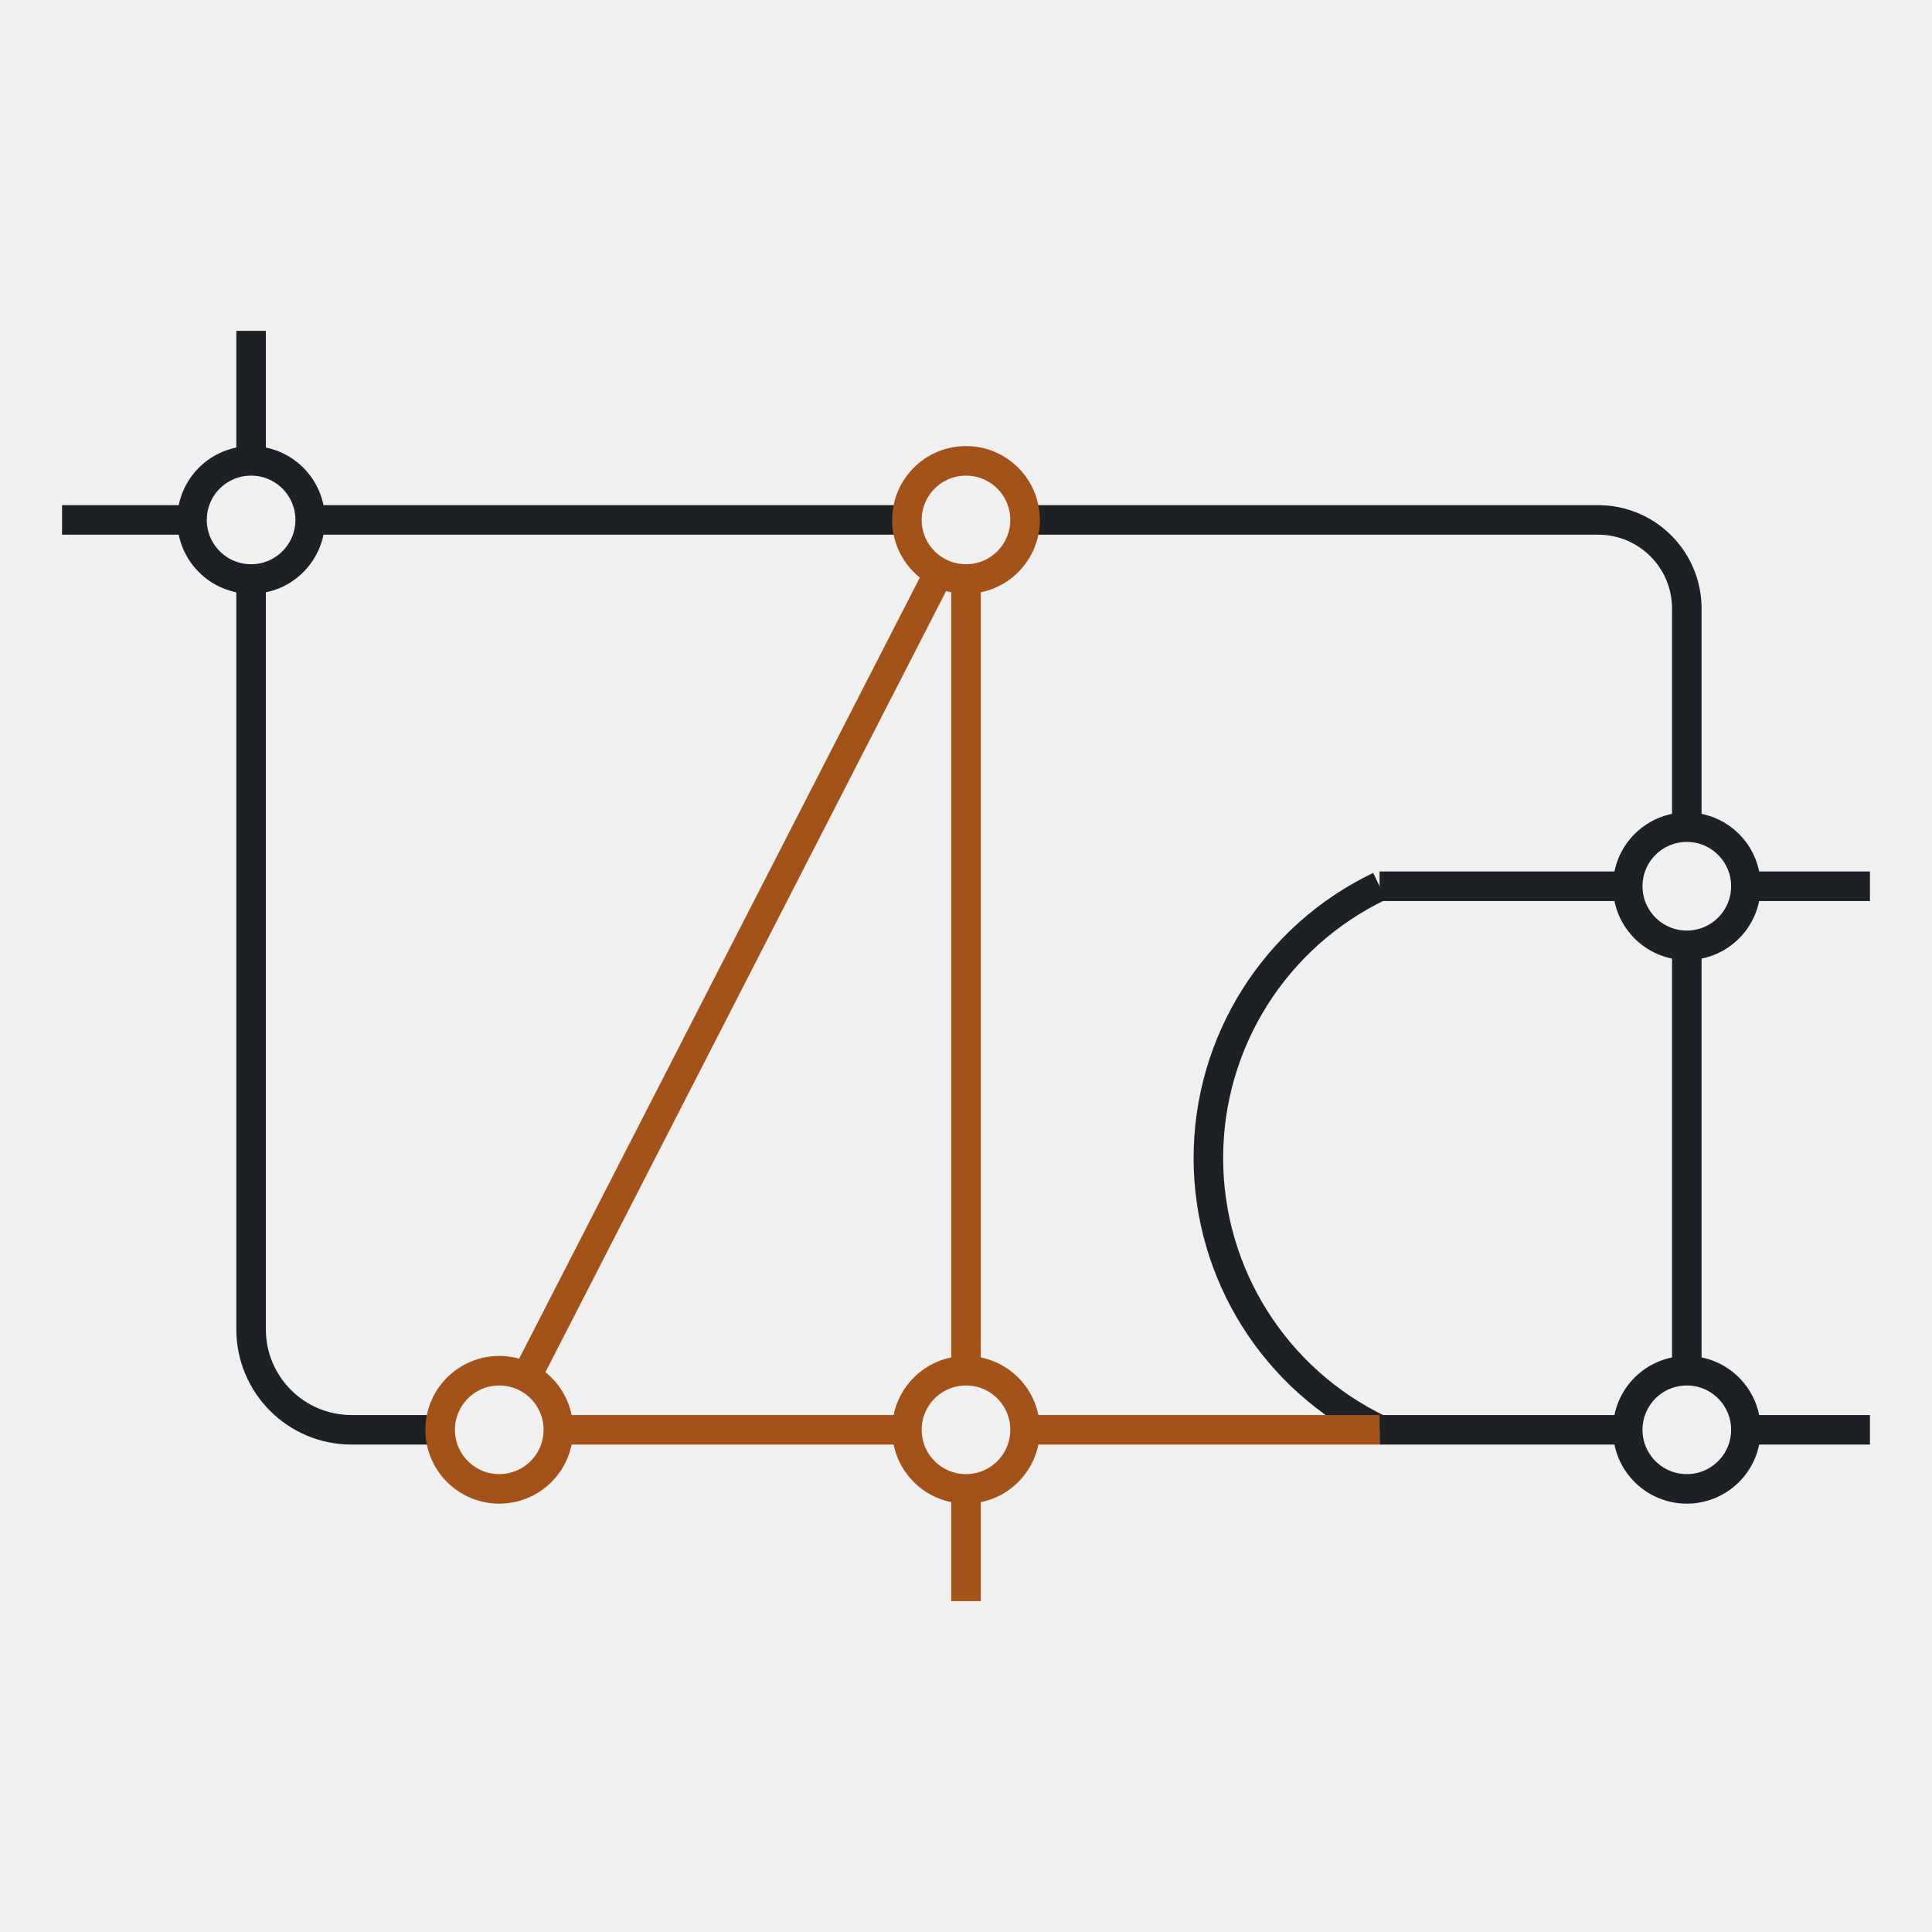
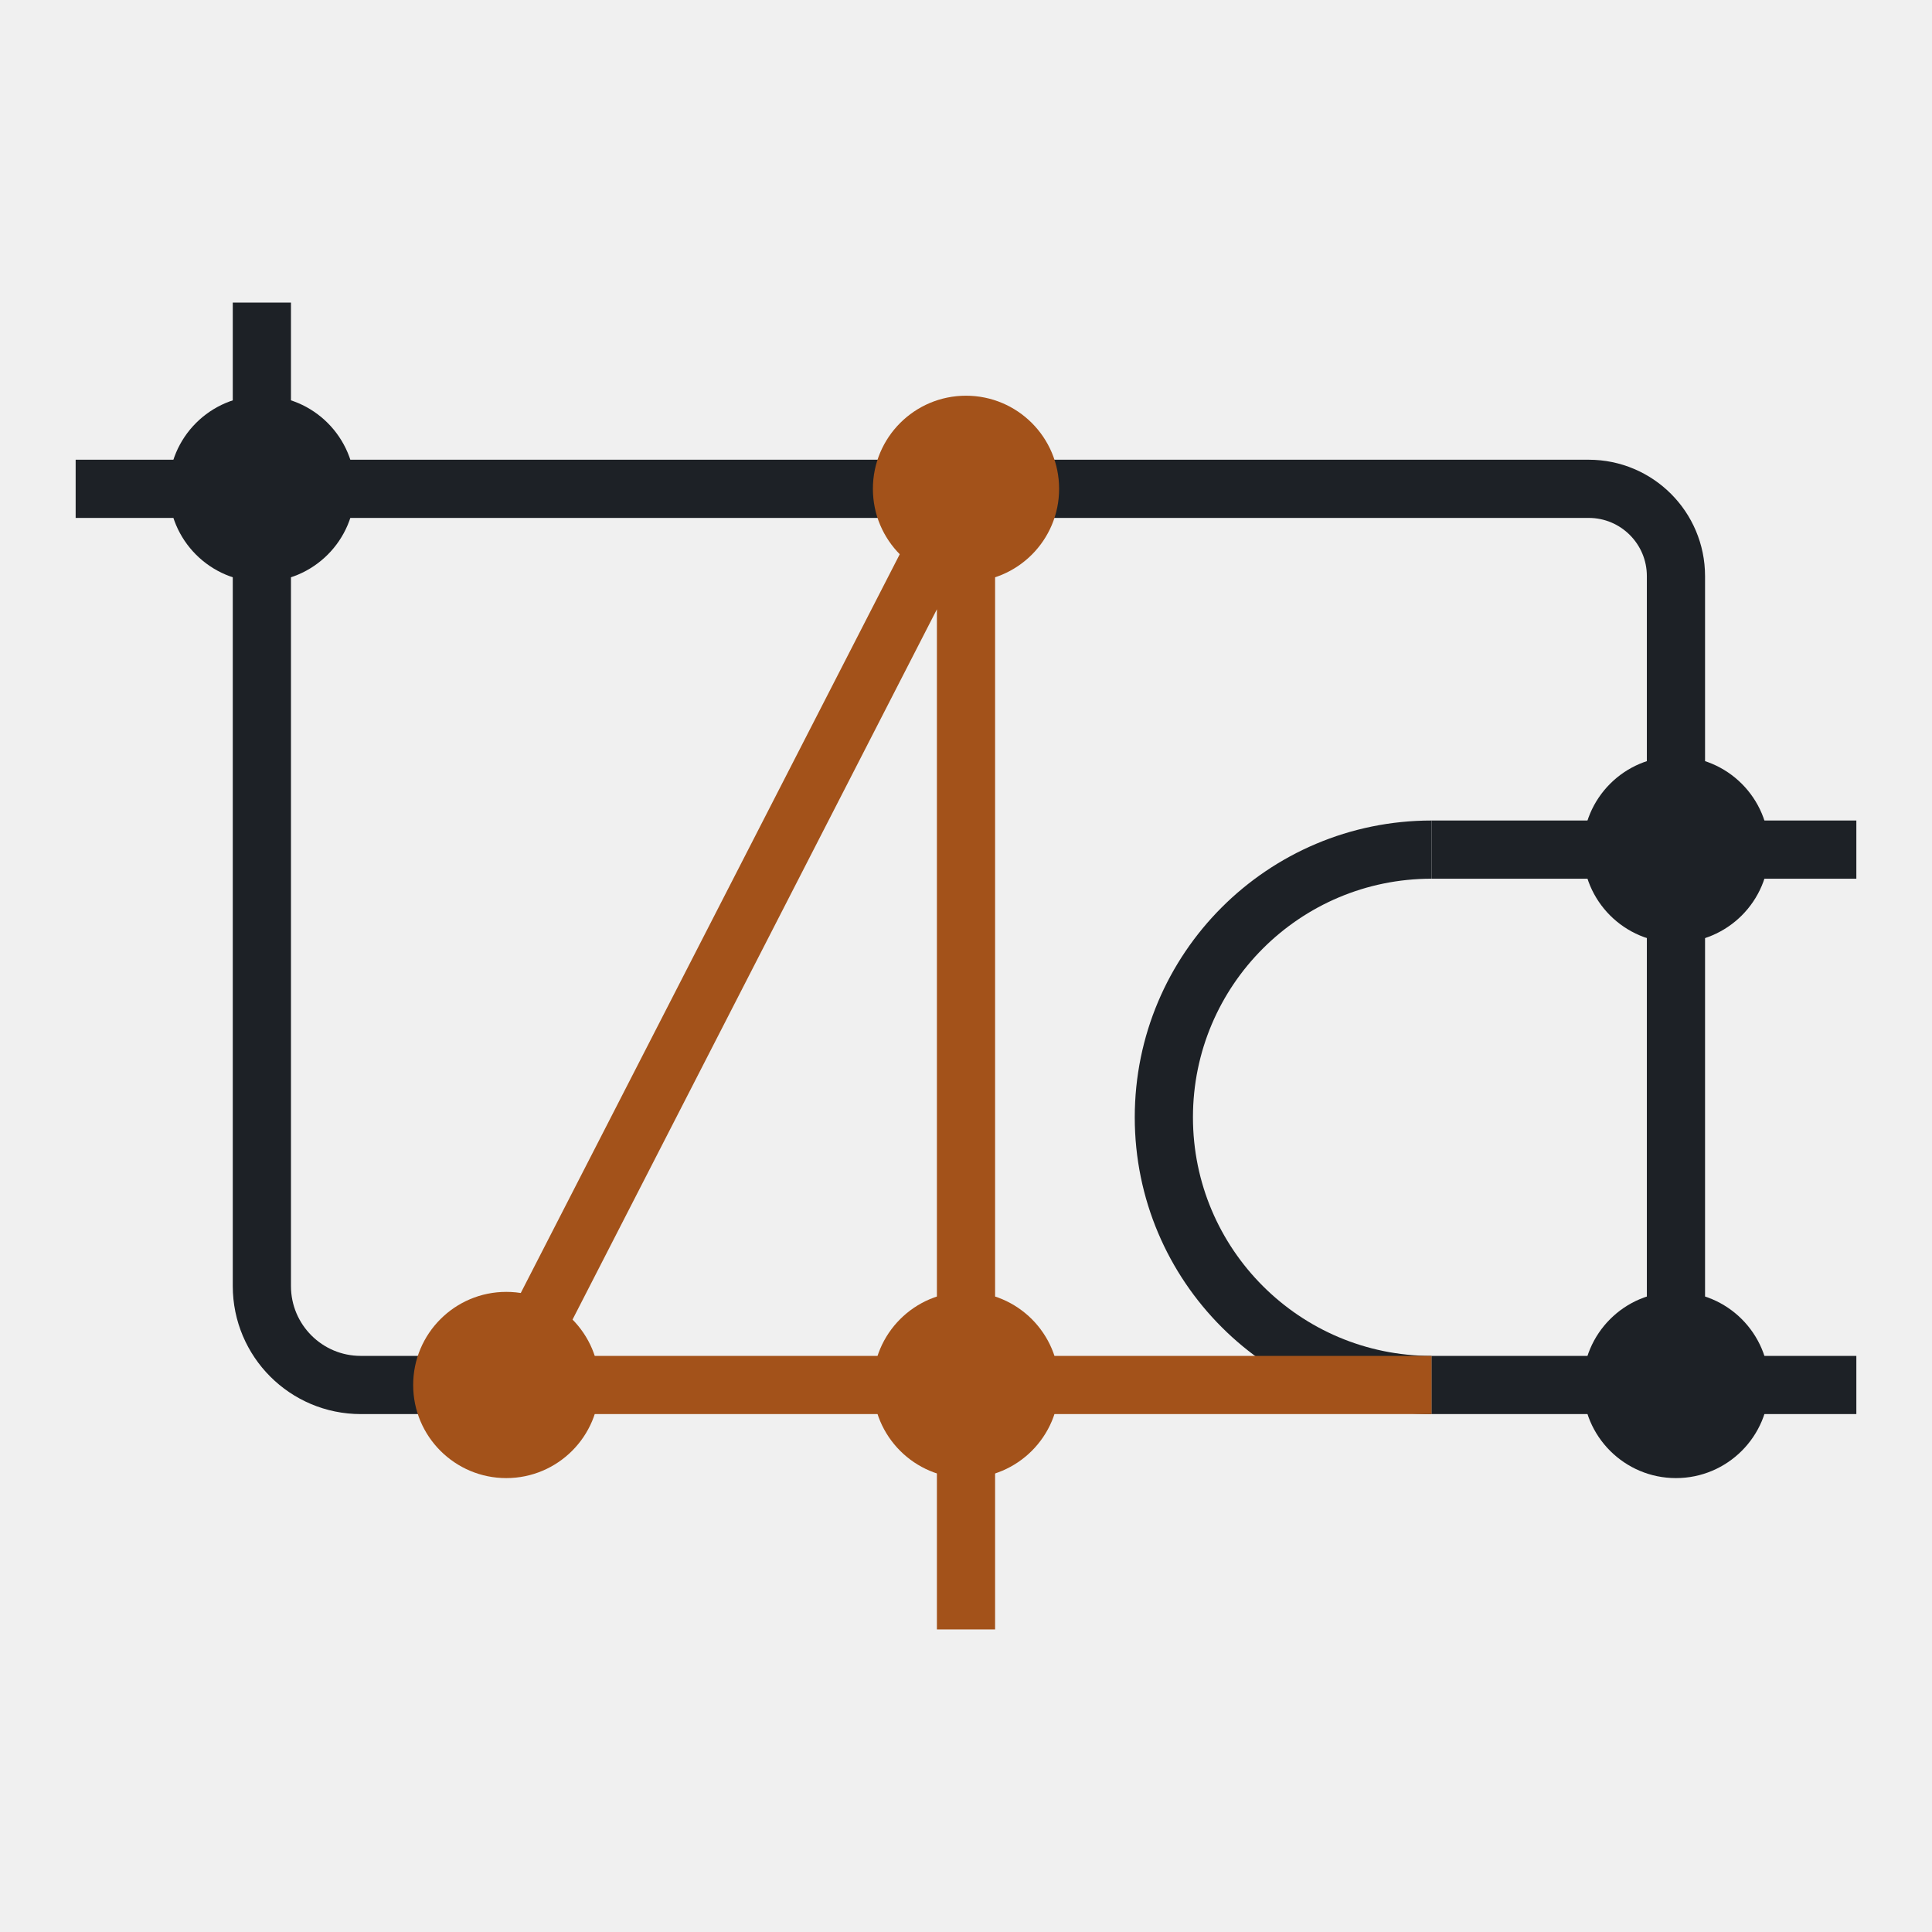
- <svg xmlns="http://www.w3.org/2000/svg" viewBox="25.50 -32.00 327.00 327.00" role="img" aria-labelledby="t">
-   <defs>
-     <mask id="m-m" maskUnits="userSpaceOnUse" x="0" y="0" width="400" height="300">
-       <rect x="0" y="0" width="400" height="300" fill="#fff" />
-       <g fill="#000">
-         <circle cx="68" cy="56" r="10.00" />
-         <circle cx="311" cy="118" r="10.00" />
-         <circle cx="311" cy="210" r="10.00" />
-         <circle cx="189" cy="56" r="10.00" />
-         <circle cx="110" cy="210" r="10.00" />
-         <circle cx="189" cy="210" r="10.00" />
-       </g>
-     </mask>
-   </defs>
-   <g fill="none" stroke-width="5.00" stroke-linejoin="round">
-     <g mask="url(#m-m)">
-       <g stroke="#1d2126">
-         <path d="M68 24V193A17 17 0 0 0 85 210H110" />
-         <path d="M36 56H296A15 15 0 0 1 311 71V210" />
-         <path d="M259 118H342M259 210H342" />
-         <path d="M259 118A51 51 0 0 0 259 210" />
-       </g>
-       <g stroke="#a3521a">
-         <path d="M110 210L189 56V239M110 210H259" />
-       </g>
-     </g>
+ <svg xmlns="http://www.w3.org/2000/svg" viewBox="23.00 -28.00 332.00 332.00" role="img" aria-labelledby="t">
+   <g fill="none" stroke-width="10.00" stroke-linejoin="round">
    <g stroke="#1d2126">
-       <circle cx="68" cy="56" r="10.00" />
-       <circle cx="311" cy="118" r="10.00" />
-       <circle cx="311" cy="210" r="10.00" />
+       <path d="M68 24V193A17 17 0 0 0 85 210H110" />
+       <path d="M36 56H296A15 15 0 0 1 311 71V210" />
+       <path d="M269 118H342M269 210H342" />
+       <path d="M269 118A46 46 0 0 0 269 210" />
    </g>
    <g stroke="#a3521a">
-       <circle cx="189" cy="56" r="10.00" />
-       <circle cx="110" cy="210" r="10.00" />
-       <circle cx="189" cy="210" r="10.00" />
+       <path d="M110 210L189 56V252M110 210H269" />
    </g>
  </g>
+   <g fill="#1d2126">
+     <circle cx="68" cy="56" r="16.00" />
+     <circle cx="311" cy="118" r="16.00" />
+     <circle cx="311" cy="210" r="16.00" />
+   </g>
+   <g fill="#a3521a">
+     <circle cx="189" cy="56" r="16.00" />
+     <circle cx="110" cy="210" r="16.00" />
+     <circle cx="189" cy="210" r="16.00" />
+   </g>
</svg>
